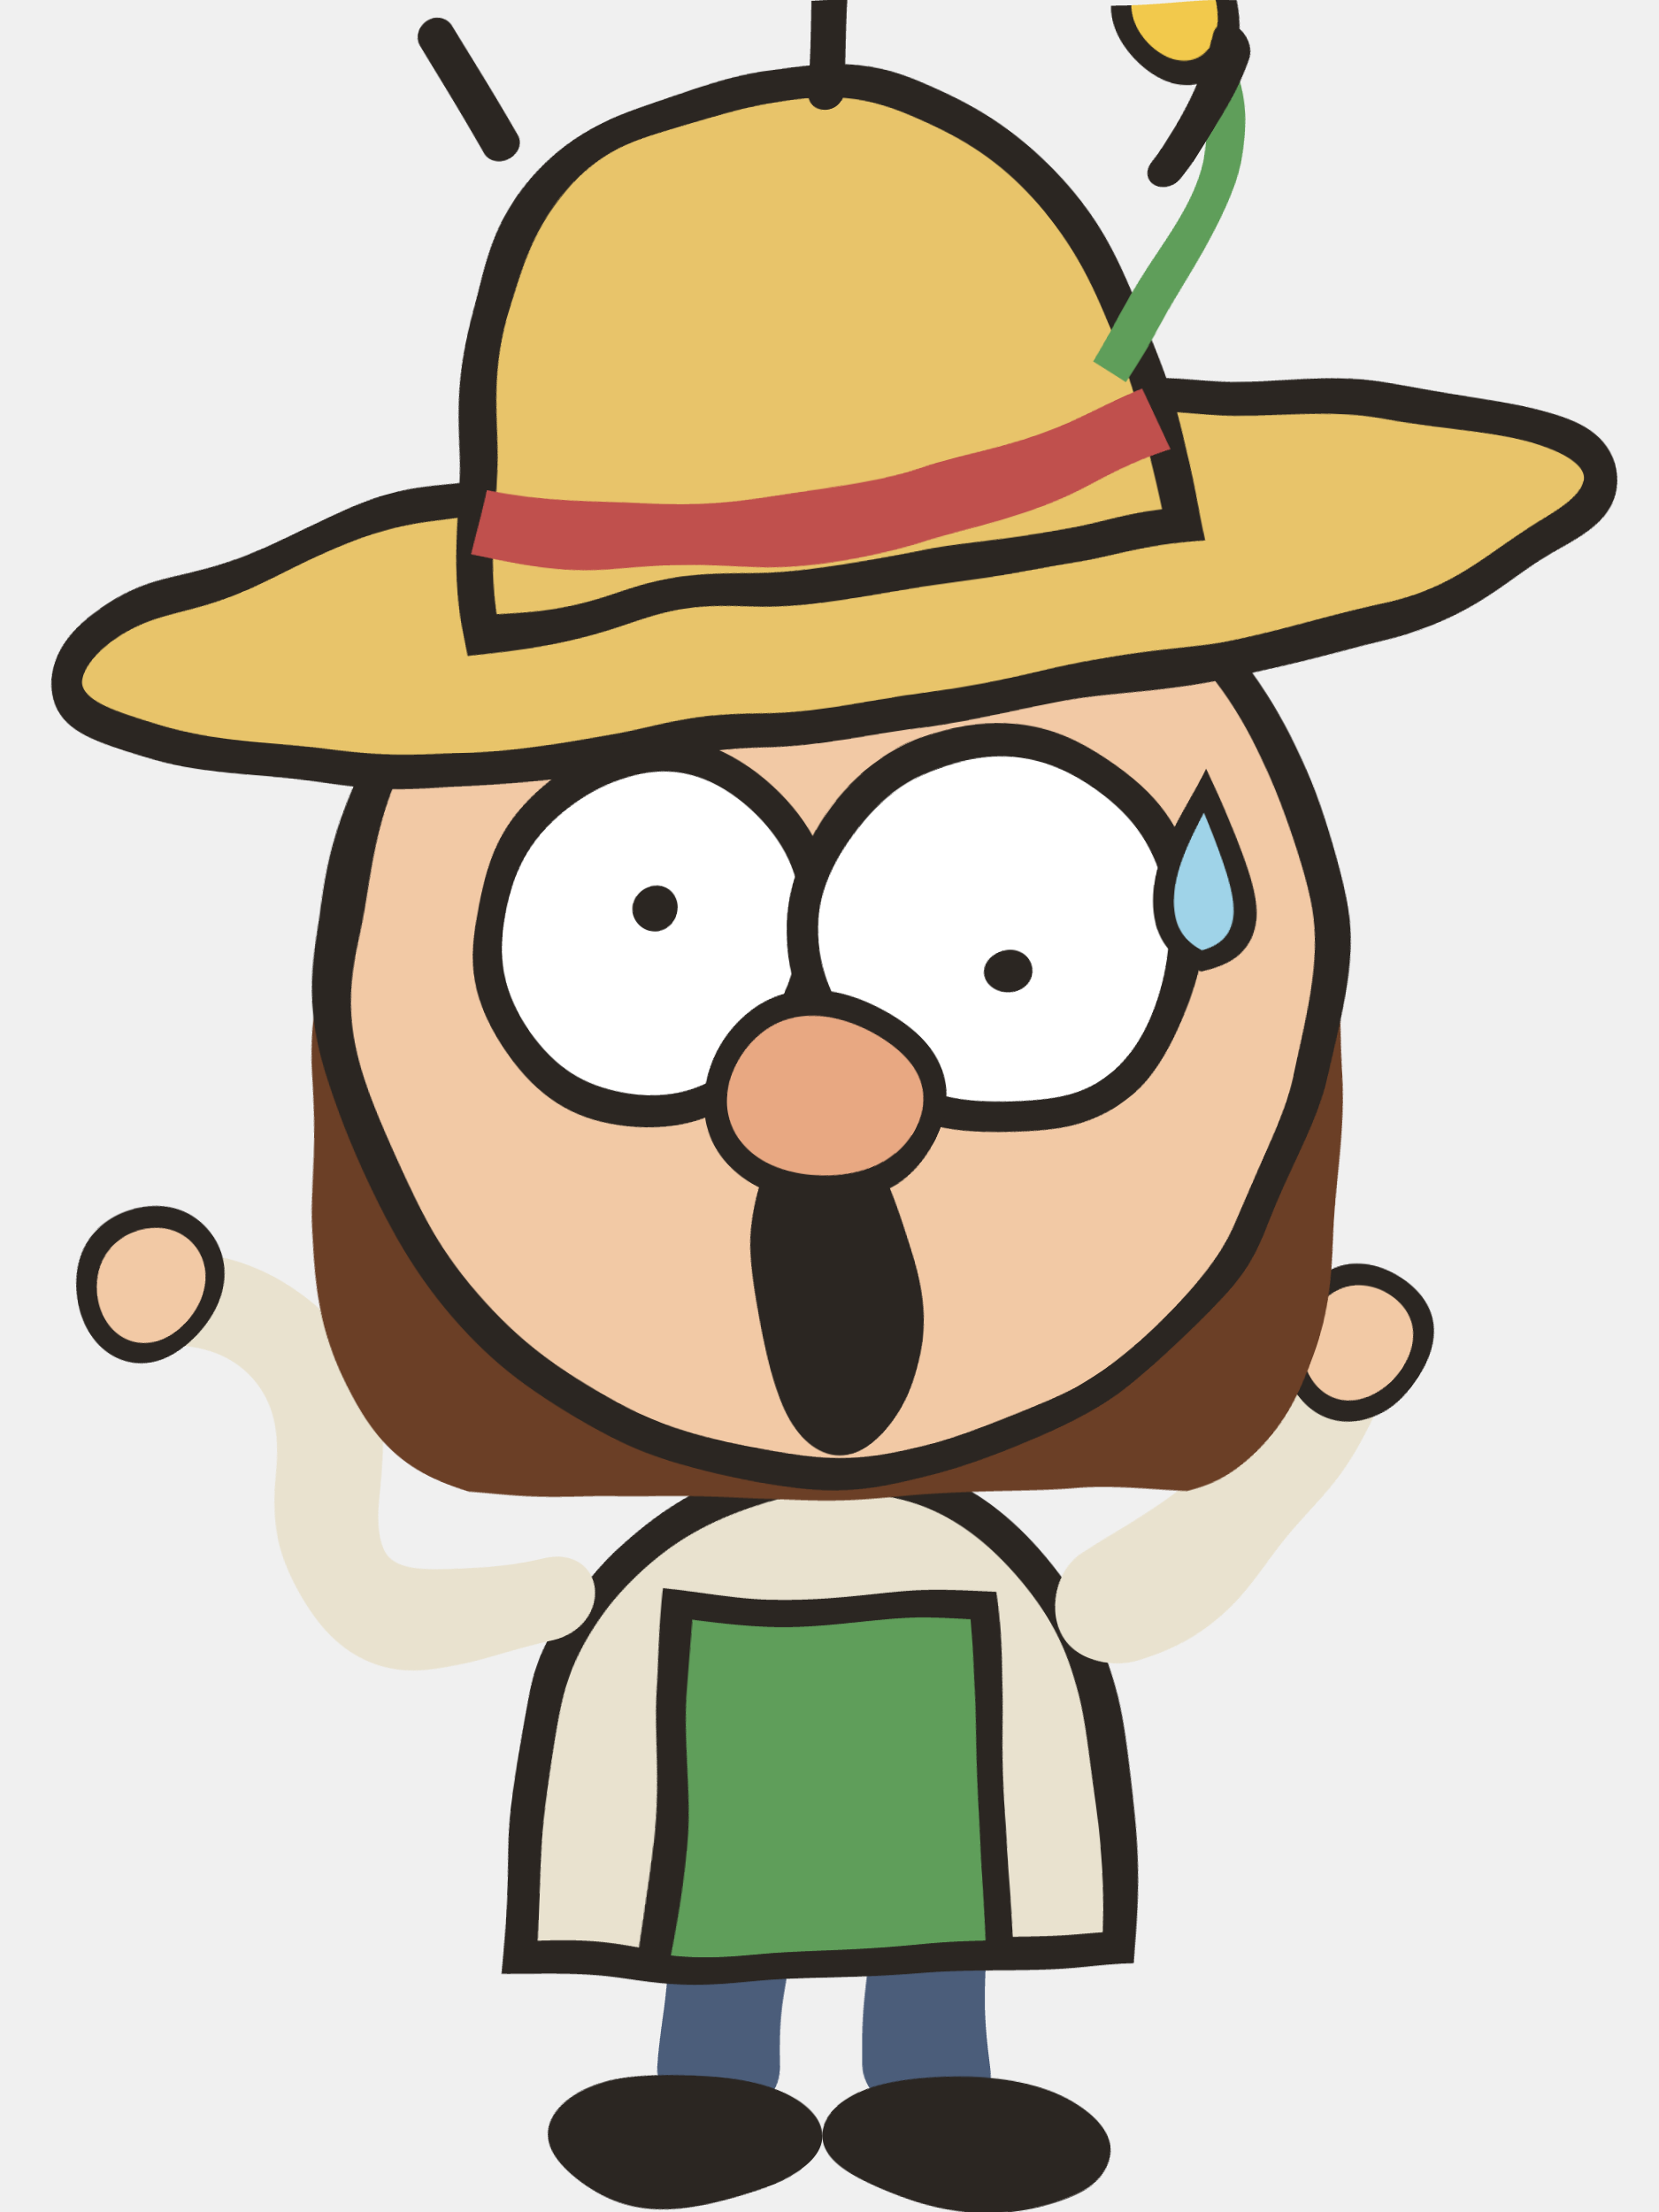
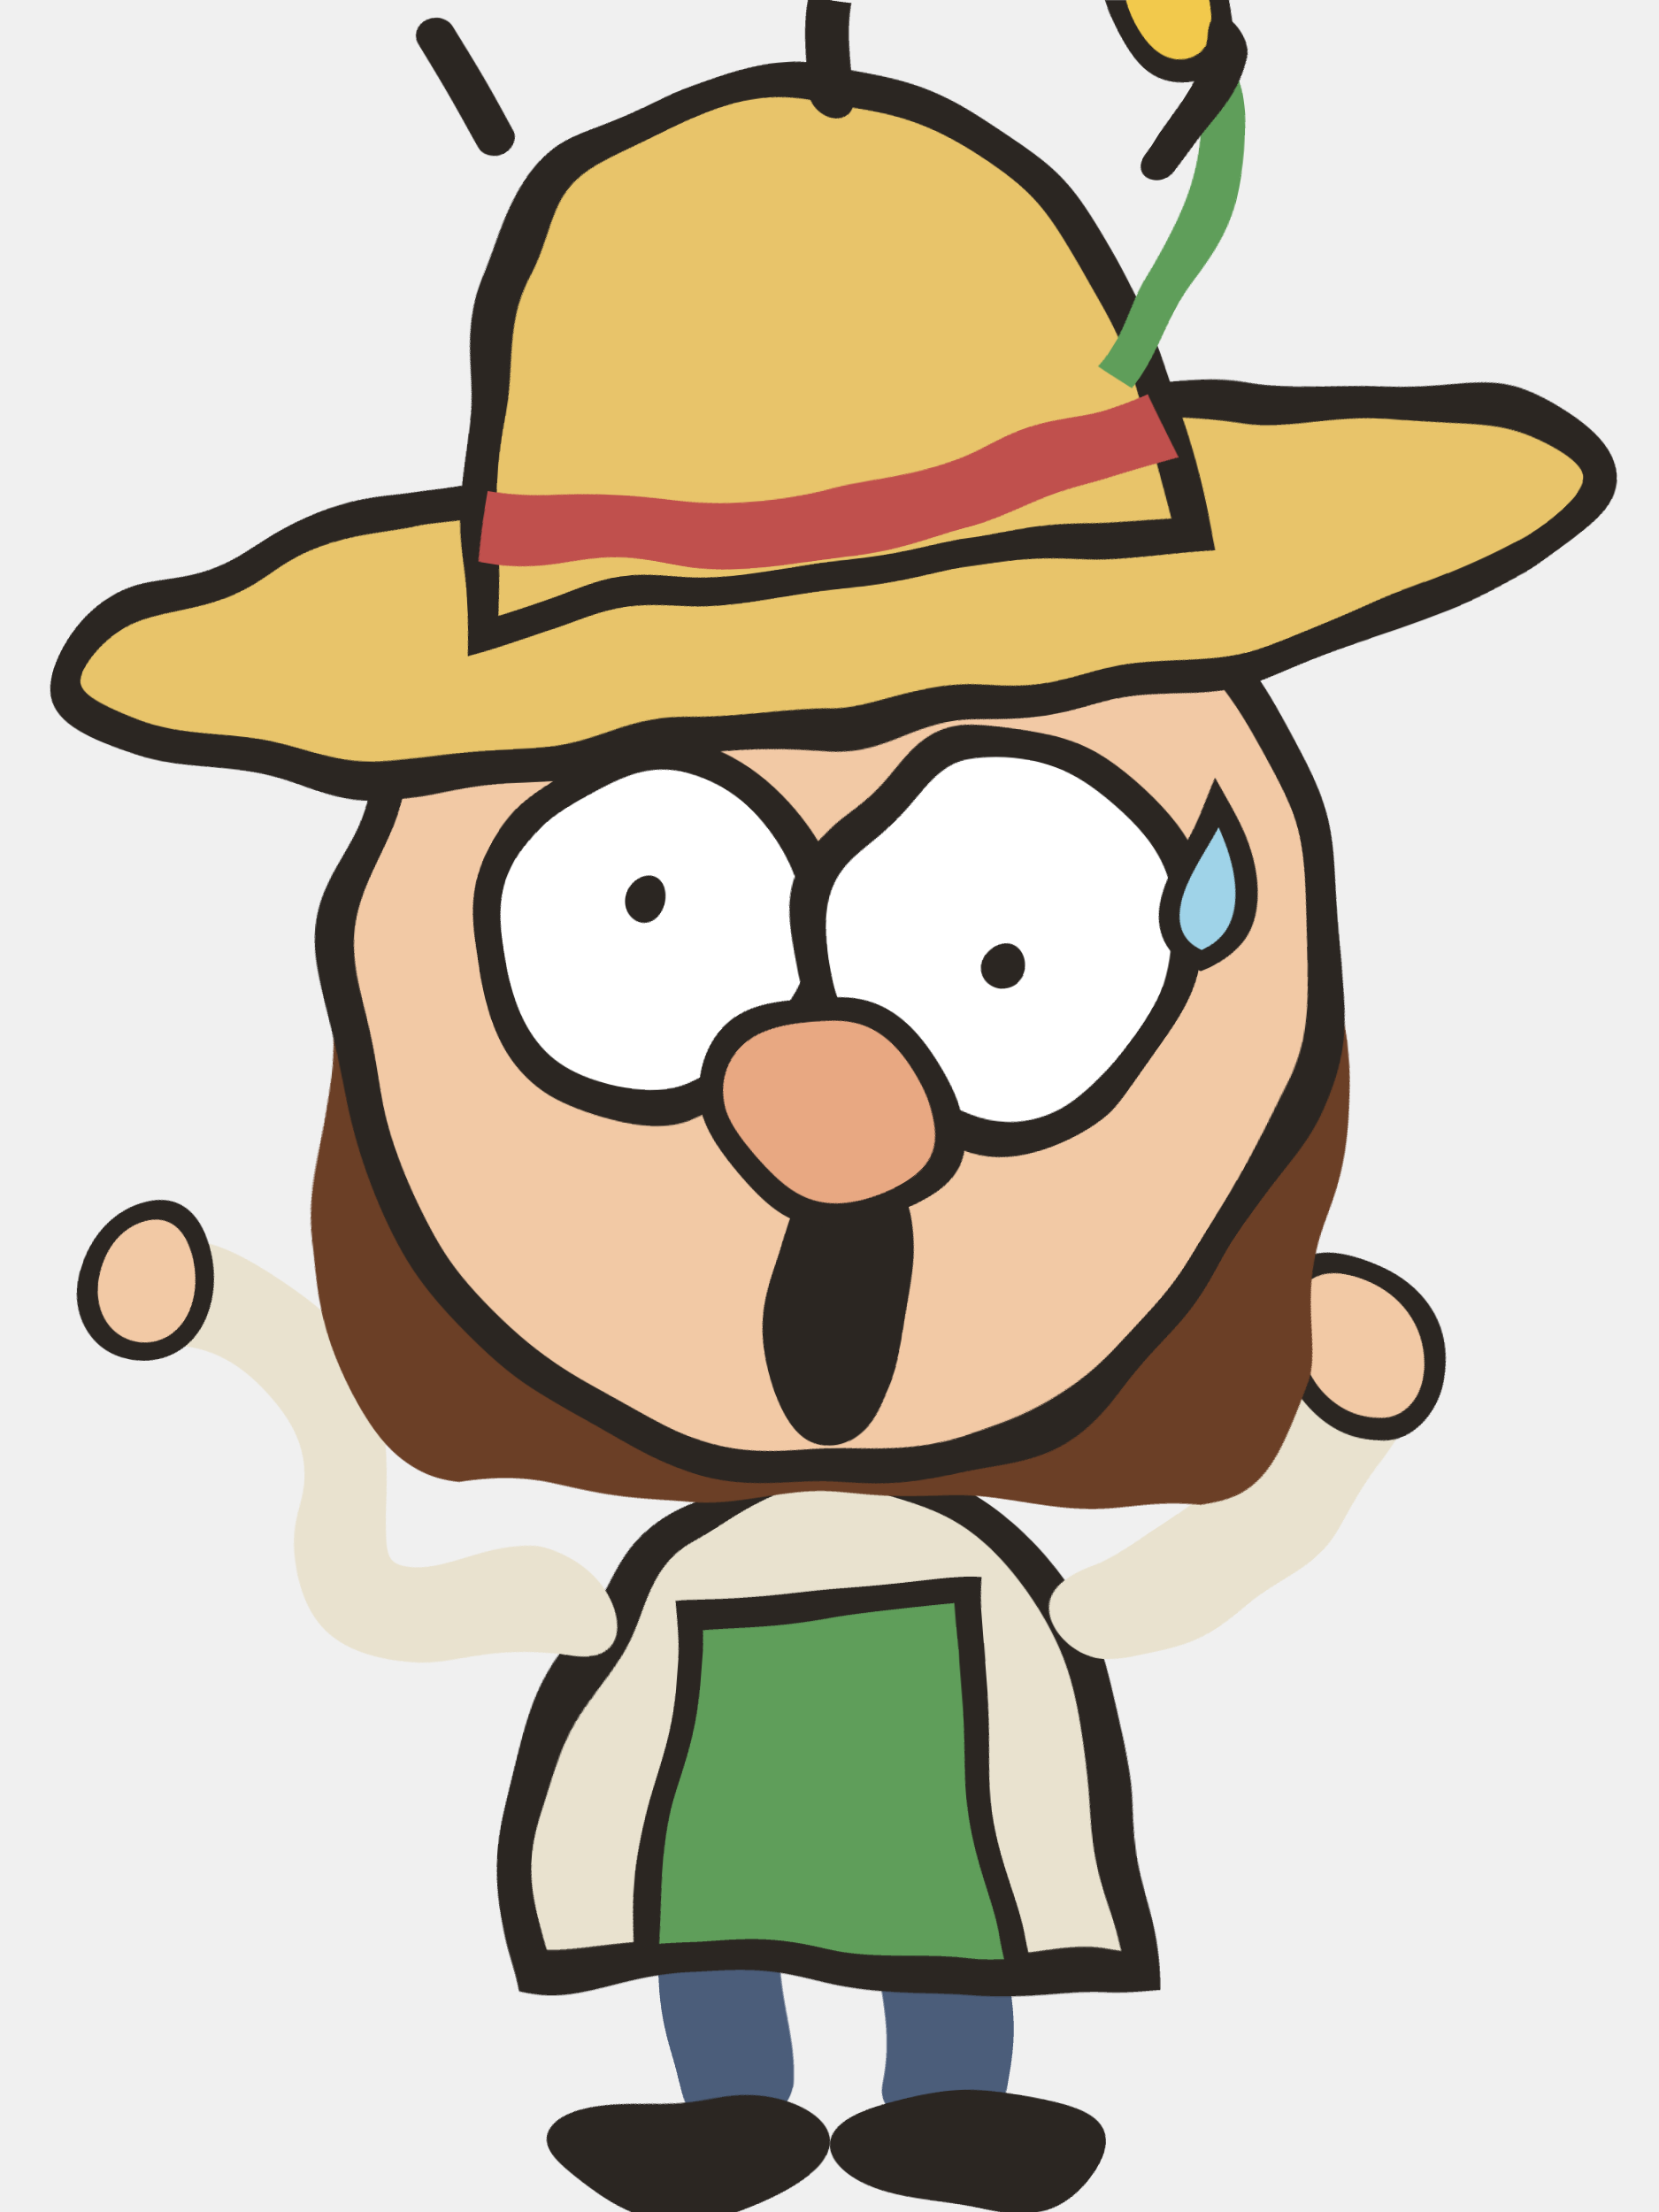
<svg xmlns="http://www.w3.org/2000/svg" overflow="visible" viewBox="0 0 120 160" width="120" height="160">
  <defs>
    <filter id="wobble" x="-10%" y="-10%" width="120%" height="120%">
-       <feTurbulence type="fractalNoise" baseFrequency="0.045" numOctaves="2" seed="7" />
-       <feDisplacementMap in="SourceGraphic" scale="4" />
+       <feTurbulence type="fractalNoise" baseFrequency="0.05" numOctaves="2" seed="7" />
+       <feDisplacementMap in="SourceGraphic" scale="5.5" />
    </filter>
  </defs>
  <g filter="url(#wobble)">
    <rect x="48" y="138" width="9" height="15" rx="3" fill="#4b5d7a" />
    <rect x="63" y="138" width="9" height="15" rx="3" fill="#4b5d7a" />
    <ellipse cx="50" cy="155" rx="10" ry="4.5" fill="#2b2622" />
    <ellipse cx="70" cy="155" rx="10" ry="4.5" fill="#2b2622" />
    <path d="M38 142 Q38 108 60 106 Q82 108 82 142 Z" fill="#e9e2cf" stroke="#2b2622" stroke-width="2.5" />
    <path d="M47 142 L49 116 L71 116 L73 142 Z" fill="#5f9e5a" stroke="#2b2622" stroke-width="2" />
    <path d="M40 116 Q22 120 24 108 Q26 96 12 94" stroke="#e9e2cf" stroke-width="7" stroke-linecap="round" fill="none" />
    <path d="M80 116 Q92 110 98 100" stroke="#e9e2cf" stroke-width="8" stroke-linecap="round" fill="none" />
    <circle cx="11" cy="93" r="5" fill="#f2c9a5" stroke="#2b2622" stroke-width="1.5" />
    <circle cx="99" cy="98" r="5" fill="#f2c9a5" stroke="#2b2622" stroke-width="1.5" />
    <path d="M24 66 Q18 104 34 108 L86 108 Q102 104 96 66 Z" fill="#6b3f26" />
    <circle cx="60" cy="70" r="36" fill="#f2c9a5" stroke="#2b2622" stroke-width="2.5" />
    <g transform="rotate(-8 60 40)">
      <ellipse cx="60" cy="42" rx="56" ry="11" fill="#e8c46a" stroke="#2b2622" stroke-width="2.5" />
      <path d="M34 42 Q36 6 60 6 Q84 6 86 42 Z" fill="#e8c46a" stroke="#2b2622" stroke-width="2.5" />
      <path d="M35 34 Q60 42 85 34" stroke="#c0504d" stroke-width="5" fill="none" />
      <path d="M82 30 Q96 14 90 4" stroke="#5f9e5a" stroke-width="3" fill="none" />
      <circle cx="90" cy="4" r="4" fill="#f2c94c" stroke="#2b2622" stroke-width="1.5" />
    </g>
    <circle cx="47.4" cy="67.8" r="12.6" fill="#fff" stroke="#2b2622" stroke-width="2.31" />
    <circle cx="47.4" cy="65.7" r="1.68" fill="#2b2622" />
    <circle cx="72.6" cy="67.8" r="13.65" fill="#fff" stroke="#2b2622" stroke-width="2.31" />
    <circle cx="72.6" cy="69.9" r="1.68" fill="#2b2622" />
    <ellipse cx="60" cy="93" rx="5.775" ry="11.55" fill="#2b2622" />
    <path d="M87.3 57.3 Q82.05 67.8 87.3 69.9 Q92.55 67.8 87.3 57.3 Z" fill="#9fd3e8" stroke="#2b2622" stroke-width="1.47" />
    <path d="M36.9 11.1 L31.65 2.7 M60 6.9 L60 -3.6 M83.1 11.1 L88.35 2.7" stroke="#2b2622" stroke-width="2.73" stroke-linecap="round" stroke-linejoin="round" fill="none" />
    <ellipse cx="60" cy="80" rx="8" ry="6.5" fill="#e8a882" stroke="#2b2622" stroke-width="1.8" />
  </g>
</svg>
